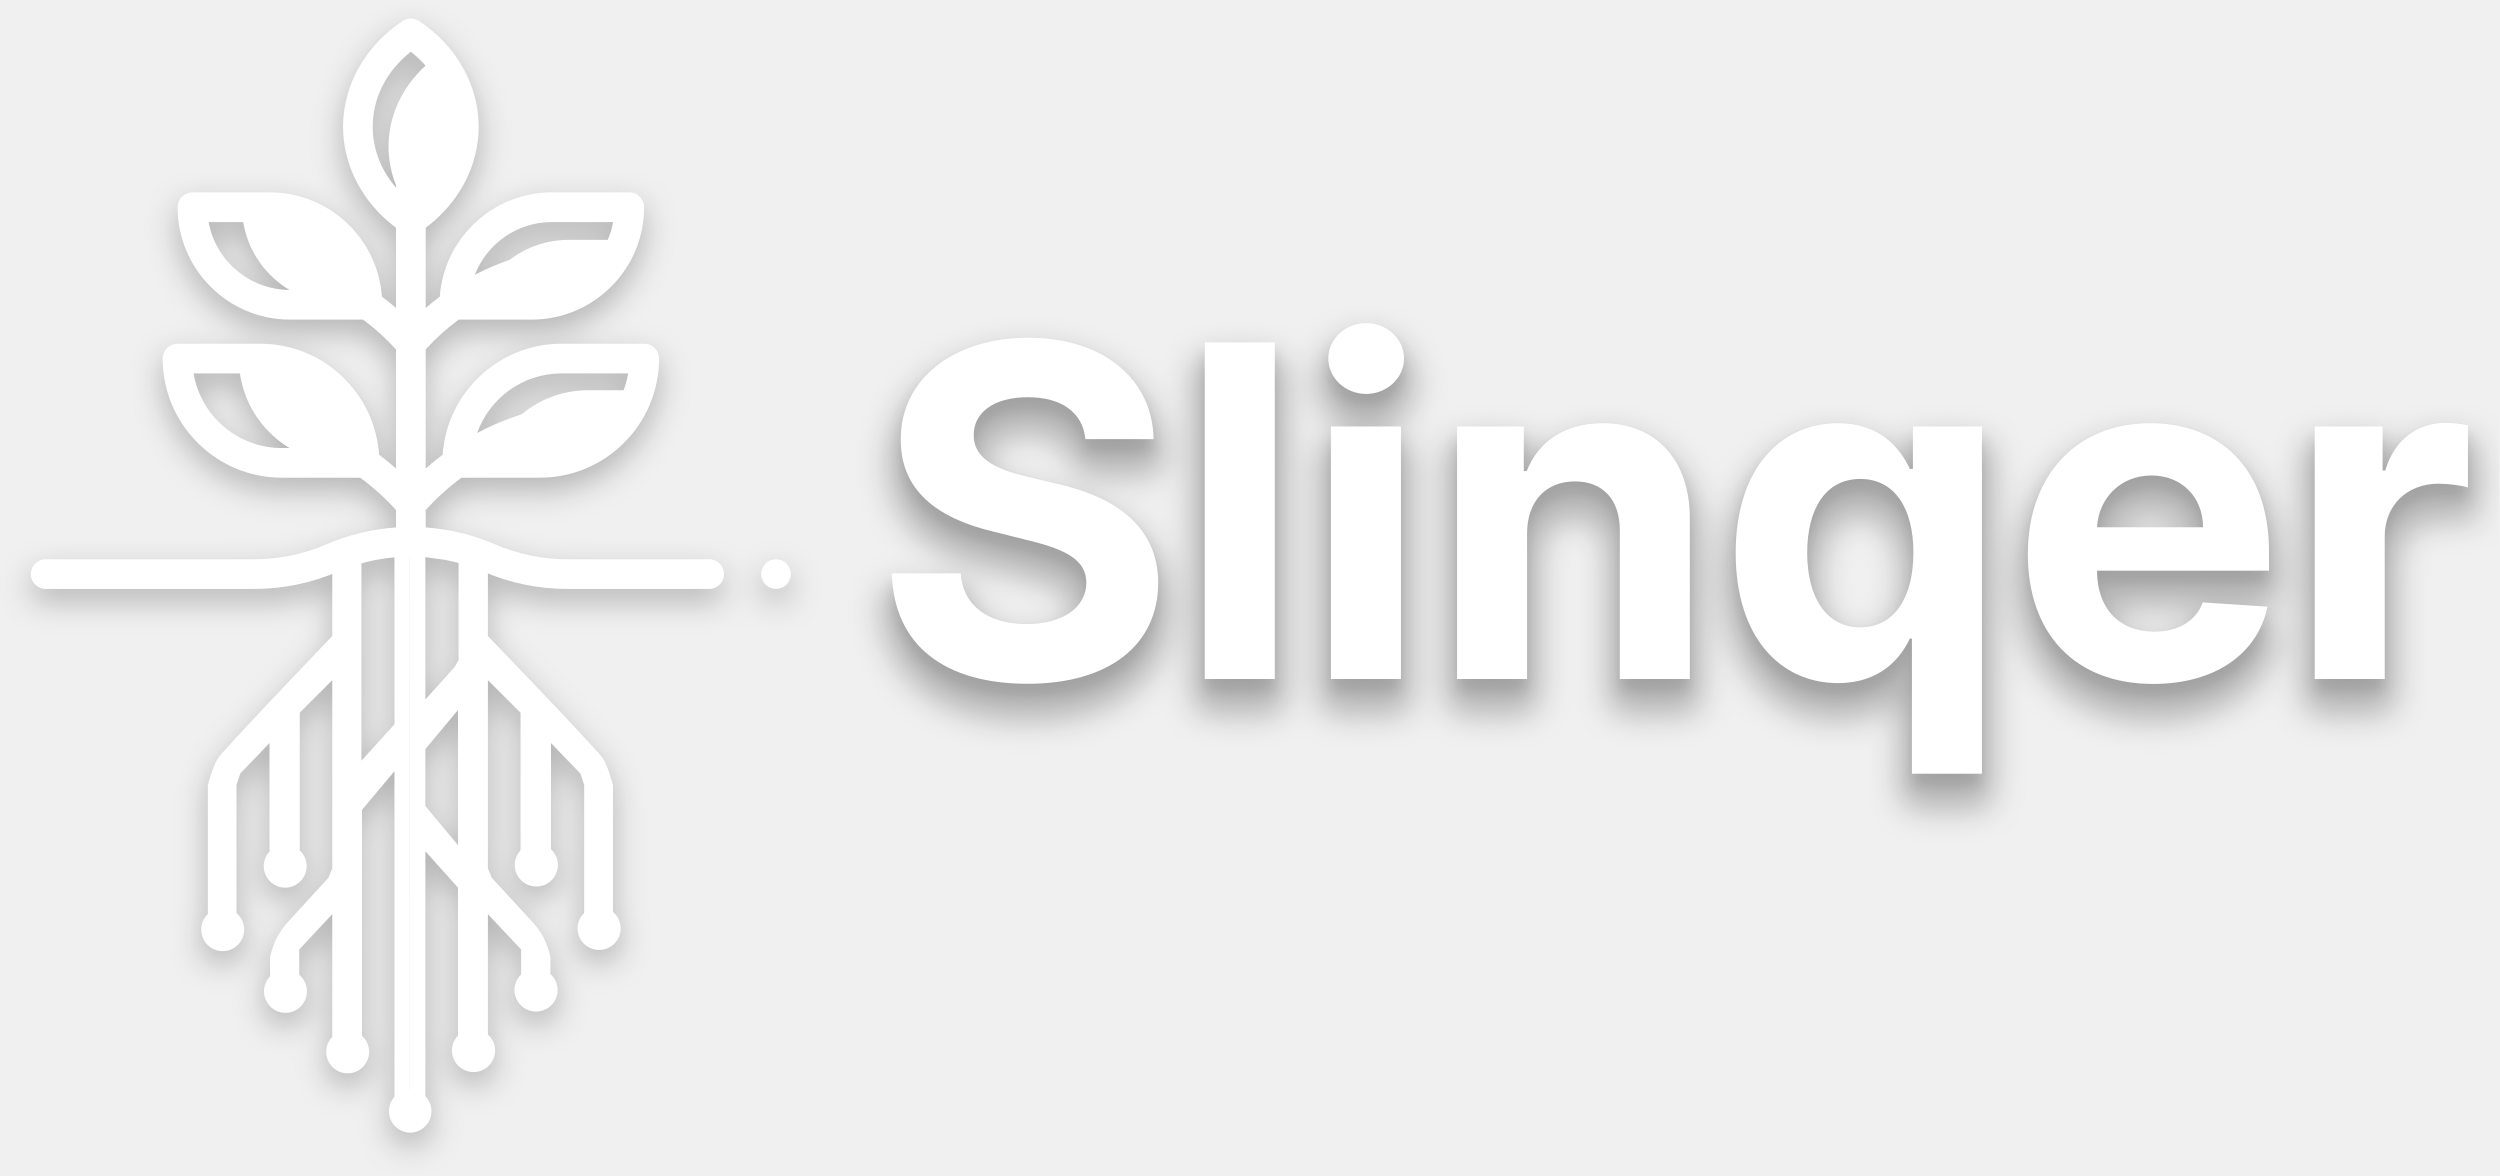
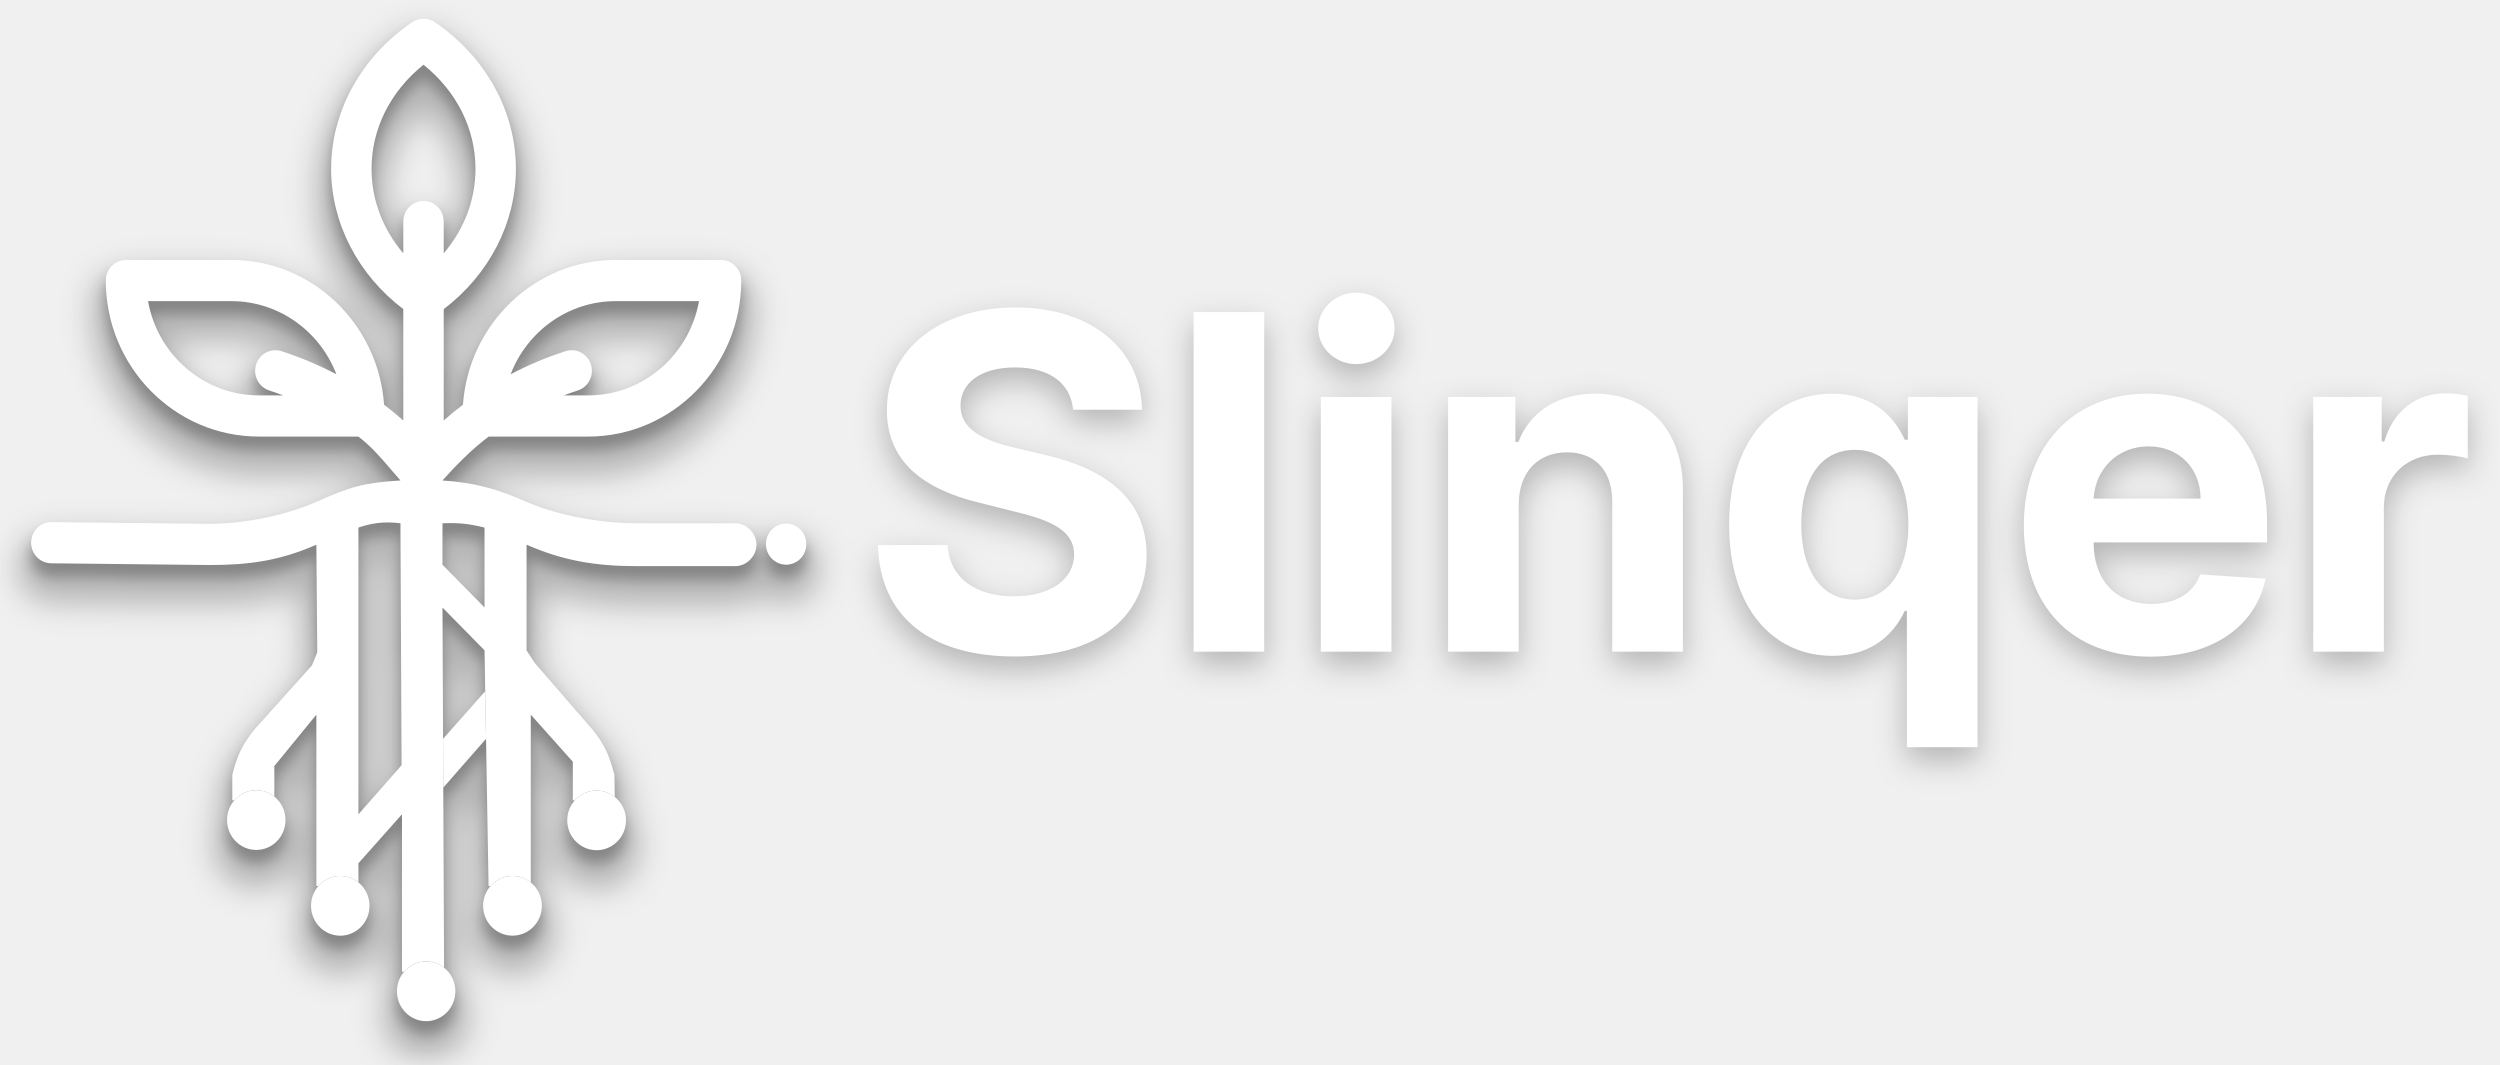
- <svg xmlns="http://www.w3.org/2000/svg" width="810" height="381" viewBox="0 0 810 381" fill="none">
+ <svg xmlns="http://www.w3.org/2000/svg" width="803" height="342" viewBox="0 0 803 342" fill="none">
  <g filter="url(#filter0_d)">
    <g filter="url(#filter1_d)">
-       <path d="M351.661 142.283H373.767C373.447 122.841 357.467 109.418 333.178 109.418C309.261 109.418 291.736 122.628 291.842 142.443C291.789 158.53 303.135 167.745 321.565 172.166L333.444 175.149C345.322 178.026 351.928 181.435 351.981 188.786C351.928 196.776 344.364 202.209 332.645 202.209C320.66 202.209 312.031 196.669 311.285 185.749H288.966C289.552 209.347 306.438 221.545 332.911 221.545C359.545 221.545 375.205 208.814 375.259 188.839C375.205 170.675 361.516 161.033 342.553 156.772L332.751 154.428C323.27 152.244 315.333 148.729 315.493 140.898C315.493 133.867 321.725 128.7 333.018 128.7C344.044 128.7 350.809 133.707 351.661 142.283ZM413.038 110.909H390.346V220H413.038V110.909ZM431.216 220H453.907V138.182H431.216V220ZM442.615 127.635C449.38 127.635 454.919 122.468 454.919 116.129C454.919 109.844 449.38 104.677 442.615 104.677C435.903 104.677 430.363 109.844 430.363 116.129C430.363 122.468 435.903 127.635 442.615 127.635ZM494.776 172.699C494.83 162.152 501.115 155.973 510.277 155.973C519.386 155.973 524.872 161.939 524.819 171.953V220H547.511V167.905C547.511 148.835 536.325 137.116 519.279 137.116C507.134 137.116 498.345 143.082 494.67 152.617H493.711V138.182H472.085V220H494.776V172.699ZM642.153 250.682V138.182H619.781V151.925H618.769C615.733 145.266 609.181 137.116 595.491 137.116C577.54 137.116 562.359 151.072 562.359 179.197C562.359 206.577 576.901 221.332 595.544 221.332C608.755 221.332 615.626 213.714 618.769 206.896H619.461V250.682H642.153ZM619.941 179.091C619.941 193.686 613.655 203.274 602.735 203.274C591.603 203.274 585.53 193.366 585.53 179.091C585.53 164.922 591.496 155.174 602.735 155.174C613.762 155.174 619.941 164.496 619.941 179.091ZM697.604 221.598C717.846 221.598 731.482 211.744 734.678 196.562L713.691 195.178C711.4 201.41 705.541 204.659 697.977 204.659C686.631 204.659 679.44 197.148 679.44 184.95V184.897H735.157V178.665C735.157 150.859 718.325 137.116 696.699 137.116C672.622 137.116 657.015 154.215 657.015 179.464C657.015 205.405 672.409 221.598 697.604 221.598ZM679.44 170.835C679.919 161.513 687.004 154.055 697.071 154.055C706.926 154.055 713.744 161.087 713.797 170.835H679.44ZM749.966 220H772.657V173.711C772.657 163.643 780.008 156.719 790.022 156.719C793.165 156.719 797.48 157.251 799.61 157.944V137.809C797.586 137.33 794.763 137.01 792.473 137.01C783.311 137.01 775.8 142.337 772.817 152.457H771.965V138.182H749.966V220Z" fill="white" />
+       <path d="M257.098 170.087C255.89 168.852 254.213 168.148 252.506 168.148C250.799 168.148 249.122 168.852 247.915 170.087C246.707 171.32 246.012 173.026 246.012 174.766C246.012 176.508 246.707 178.209 247.915 179.444C249.122 180.674 250.799 181.383 252.506 181.383C254.213 181.383 255.89 180.674 257.098 179.444C258.305 178.209 259 176.508 259 174.766C259 173.026 258.305 171.32 257.098 170.087Z" fill="white" />
+       <path d="M174.053 290.949C174.053 296.244 169.826 300.536 164.612 300.536C159.398 300.536 155.171 296.244 155.171 290.949C155.171 288.502 156.074 286.269 157.56 284.575C159.289 282.604 161.808 281.362 164.612 281.362C166.832 281.362 168.873 282.14 170.485 283.442C172.659 285.199 174.053 287.909 174.053 290.949Z" fill="white" />
+       <path d="M201.07 263.499C201.07 268.794 196.843 273.086 191.629 273.086C186.415 273.086 182.189 268.794 182.189 263.499C182.189 261.019 183.116 258.759 184.638 257.057C186.365 255.125 188.857 253.912 191.629 253.912C193.835 253.912 195.865 254.681 197.472 255.968C199.663 257.724 201.07 260.445 201.07 263.499Z" fill="white" />
+       <path d="M99.906 290.949C99.906 296.248 104.111 300.544 109.298 300.544C114.485 300.544 118.69 296.248 118.69 290.949C118.69 287.898 117.296 285.18 115.124 283.422C113.523 282.127 111.499 281.354 109.298 281.354C106.506 281.354 103.998 282.599 102.277 284.575C100.802 286.27 99.906 288.503 99.906 290.949Z" fill="white" />
+       <path d="M72.922 263.408C72.922 268.707 77.127 273.004 82.314 273.004C87.501 273.004 91.706 268.707 91.706 263.408C91.706 260.347 90.303 257.621 88.119 255.864C86.521 254.579 84.505 253.813 82.314 253.813C79.511 253.813 76.994 255.068 75.273 257.057C73.81 258.749 72.922 260.973 72.922 263.408Z" fill="white" />
+       <path d="M127.486 318.405C127.486 323.704 131.691 328 136.878 328C142.065 328 146.27 323.704 146.27 318.405C146.27 315.321 144.847 312.578 142.635 310.822C141.045 309.561 139.047 308.809 136.878 308.809C134.047 308.809 131.508 310.089 129.786 312.114C128.354 313.798 127.486 315.998 127.486 318.405Z" fill="white" />
+       <path fill-rule="evenodd" clip-rule="evenodd" d="M236.229 168.08H204.238C193.262 168.08 179.209 165.636 169.131 161.2C159.456 156.946 152.496 155.063 142.126 154.321C146.507 149.389 151.745 144.143 156.962 140.227H188.909C216.025 140.227 238.089 117.745 238.089 90.113C238.089 86.458 235.18 83.496 231.595 83.496H197.731C171.809 83.496 150.522 104.043 148.693 129.991C146.58 131.599 144.525 133.292 142.526 135.053V99.294C157.107 88.213 165.709 71.614 165.709 54.241C165.709 35.742 155.955 18.118 139.617 7.099C137.443 5.634 134.622 5.634 132.448 7.099C116.11 18.116 106.354 35.742 106.354 54.241C106.354 71.614 114.958 88.213 129.539 99.294V135.053C127.54 133.292 125.485 131.599 123.37 129.991C121.543 104.043 100.256 83.496 74.332 83.496H40.47C36.883 83.496 33.976 86.458 33.976 90.113C33.976 117.747 56.04 140.227 83.156 140.227H115.103C119.119 143.243 122.37 147.047 125.653 150.889C126.633 152.036 127.616 153.187 128.623 154.321C116.59 155.087 112.715 156.307 101.618 161.2C91.573 165.6 78.331 168.251 67.398 168.251L16.494 167.698C12.907 167.698 10 170.66 10 174.315C10 177.97 12.907 180.932 16.494 180.932L67.398 181.485C80.104 181.485 89.939 180.075 101.618 174.959L101.906 209.517L100.221 213.7L81.678 234.367C77.755 239.287 76.273 242.463 74.616 248.802V257.057H75.273C76.994 255.068 79.511 253.813 82.314 253.813C84.505 253.813 86.521 254.579 88.119 255.864C88.119 252.032 88.119 246.05 88.119 246.05L101.621 229.539V284.575H102.277C103.998 282.599 106.506 281.354 109.298 281.354C111.499 281.354 113.523 282.127 115.124 283.422V277.292L129.119 261.54V312.114H129.786C131.508 310.089 134.047 308.809 136.878 308.809C139.047 308.809 141.045 309.561 142.635 310.822L142.129 195.142L155.632 208.901L156.925 284.575H157.56C159.289 282.604 161.808 281.362 164.612 281.362C166.832 281.362 168.873 282.14 170.485 283.442V229.539L183.987 244.674V257.057H184.638C186.365 255.125 188.857 253.912 191.629 253.912C193.835 253.912 195.865 254.681 197.472 255.968L197.357 248.883C195.691 242.544 194.28 239.287 190.336 234.367L171.835 213.028L169.134 208.901L169.131 174.959C180.843 180.111 191.481 181.839 204.238 181.839H236.229C239.813 181.839 242.98 178.614 242.98 174.959C242.98 171.307 239.816 168.08 236.229 168.08ZM224.518 96.73H197.731C182.407 96.73 169.283 106.488 164.014 120.223C169.663 117.246 175.569 114.751 181.682 112.797C185.106 111.704 188.749 113.64 189.822 117.129C190.895 120.614 188.993 124.328 185.571 125.424C184.064 125.905 182.575 126.437 181.096 126.993H188.909C206.648 126.993 221.449 113.919 224.518 96.73ZM47.547 96.73C50.617 113.919 65.418 126.993 83.156 126.993H90.969C89.49 126.437 88.001 125.907 86.495 125.424C83.073 124.331 81.17 120.616 82.243 117.129C83.316 113.643 86.961 111.704 90.383 112.797C96.497 114.751 102.404 117.246 108.051 120.223C102.782 106.488 89.658 96.73 74.334 96.73H47.547ZM136.033 20.781C125.371 29.38 119.344 41.364 119.344 54.241C119.344 64.205 122.966 73.624 129.539 81.366V71.174C129.539 67.519 132.446 64.557 136.033 64.557C139.619 64.557 142.526 67.519 142.526 71.174V81.366C149.099 73.624 152.721 64.205 152.721 54.241C152.721 41.364 146.694 29.38 136.033 20.781ZM155.632 195.142L142.129 181.383L142.126 168.08C147.404 167.898 150.366 168.161 155.629 169.456C155.629 169.961 155.632 195.142 155.632 195.142ZM115.124 261.566L115.121 169.456C119.171 168.08 123.222 167.392 128.623 168.08L128.984 245.787L115.124 261.566Z" fill="white" />
+       <path d="M156.117 237.306L155.856 222.021L142.313 237.306L142.382 252.982L156.117 237.306Z" fill="white" />
    </g>
-     <path d="M202.069 77.713H184.263C170.516 77.713 158.821 86.49 154.47 98.746H172.278C186.025 98.746 197.718 89.968 202.069 77.713Z" fill="white" />
-     <path d="M125.887 47.473C125.887 56.045 129.128 63.949 134.585 70.291C144.17 63.355 150.287 52.839 150.287 41.061C150.287 32.489 147.048 24.584 141.588 18.242C132.006 25.178 125.887 35.694 125.887 47.473V47.473Z" fill="white" />
-     <path d="M207.136 126.436H190.574C175.488 126.436 162.715 136.325 158.372 149.971H174.932C190.018 149.971 202.79 140.082 207.136 126.436V126.436Z" fill="white" />
-     <path d="M84.319 116.177H77.388C77.388 134.841 92.519 149.971 111.183 149.971H118.111C118.111 131.307 102.983 116.177 84.319 116.177Z" fill="white" />
-     <path d="M78.384 67.133C78.557 84.444 92.637 98.425 109.99 98.425H119.028C118.857 81.114 104.775 67.133 87.424 67.133H78.384Z" fill="white" />
-     <path d="M254.826 182.61C253.932 181.712 252.69 181.201 251.426 181.201C250.162 181.201 248.92 181.712 248.026 182.61C247.132 183.506 246.617 184.746 246.617 186.01C246.617 187.277 247.132 188.513 248.026 189.411C248.92 190.305 250.162 190.82 251.426 190.82C252.69 190.82 253.932 190.305 254.826 189.411C255.721 188.513 256.235 187.277 256.235 186.01C256.235 184.746 255.721 183.506 254.826 182.61Z" fill="white" />
-     <path fill-rule="evenodd" clip-rule="evenodd" d="M229.784 181.201H183.874C175.746 181.201 167.838 179.569 160.375 176.345C153.21 173.253 145.607 171.442 137.927 170.903V165.272C141.444 161.374 145.336 157.863 149.535 154.78H174.932C196.217 154.78 213.536 137.461 213.536 116.176C213.536 113.52 211.381 111.367 208.727 111.367H181.919C161.519 111.367 144.776 127.275 143.414 147.335C141.526 148.74 139.7 150.232 137.927 151.788V113.221C141.171 109.637 144.754 106.402 148.618 103.556H172.278C192.36 103.556 208.7 87.215 208.7 67.133C208.7 64.477 206.546 62.324 203.891 62.324H178.812C159.614 62.324 143.848 77.257 142.494 96.116C140.929 97.285 139.407 98.515 137.927 99.795V73.806C148.725 65.752 155.096 53.688 155.096 41.061C155.096 27.616 147.872 14.807 135.772 6.799C134.162 5.734 132.073 5.734 130.463 6.799C118.363 14.806 111.138 27.616 111.138 41.061C111.138 53.688 117.51 65.752 128.308 73.806V99.795C126.828 98.515 125.306 97.285 123.74 96.116C122.387 77.257 106.622 62.324 87.422 62.324H62.344C59.688 62.324 57.535 64.477 57.535 67.133C57.535 87.217 73.875 103.556 93.958 103.556H117.617C121.48 106.402 125.062 109.637 128.307 113.221V151.788C126.535 150.232 124.709 148.74 122.821 147.335C121.459 127.275 104.715 111.367 84.317 111.367H57.511C54.854 111.367 52.701 113.52 52.701 116.176C52.701 137.461 70.018 154.78 91.305 154.78H116.702C120.899 157.863 124.792 161.374 128.308 165.272V170.895C120.627 171.421 113.02 173.223 105.848 176.306L105.667 176.383C98.228 179.58 90.349 181.201 82.252 181.201H14.809C12.153 181.201 10 183.354 10 186.011C10 188.667 12.153 190.82 14.809 190.82H82.252C91.662 190.82 100.818 188.936 109.468 185.218L109.648 185.141C115.611 182.578 121.925 181.045 128.308 180.536H137.927L144.121 181.38C148.37 182.182 152.546 183.444 156.565 185.178C165.238 188.922 174.429 190.82 183.876 190.82H229.786C232.441 190.82 234.595 188.667 234.595 186.011C234.595 183.356 232.441 181.201 229.784 181.201ZM203.517 120.986H181.919C169.332 120.986 158.596 129.049 154.602 140.281C159.268 137.807 164.164 135.746 169.242 134.151C171.776 133.356 174.474 134.765 175.27 137.3C176.065 139.834 174.656 142.532 172.122 143.328C170.373 143.877 168.648 144.491 166.95 145.162H174.932C189.275 145.162 201.22 134.686 203.517 120.986ZM198.65 71.942H178.812C167.463 71.942 157.743 79.034 153.841 89.017C158.025 86.853 162.398 85.04 166.925 83.62C169.462 82.825 172.159 84.232 172.954 86.768C173.749 89.301 172.34 92 169.805 92.797C168.689 93.146 167.587 93.533 166.491 93.937H172.278C185.415 93.937 196.377 84.435 198.65 71.942ZM67.585 71.942C69.859 84.435 80.82 93.937 93.958 93.937H99.744C98.649 93.533 97.546 93.148 96.43 92.797C93.896 92.002 92.487 89.302 93.281 86.768C94.076 84.234 96.776 82.825 99.31 83.62C103.837 85.04 108.213 86.853 112.395 89.017C108.493 79.034 98.773 71.942 87.424 71.942H67.585ZM62.718 120.986C65.016 134.686 76.96 145.162 91.305 145.162H99.287C97.587 144.491 95.865 143.877 94.114 143.328C91.579 142.532 90.17 139.834 90.967 137.3C91.762 134.765 94.459 133.356 96.996 134.151C102.073 135.746 106.969 137.809 111.636 140.281C107.64 129.049 96.903 120.986 84.319 120.986H62.718ZM133.118 16.742C125.222 22.993 120.758 31.702 120.758 41.061C120.758 48.303 123.441 55.149 128.308 60.776V53.368C128.308 50.712 130.461 48.559 133.118 48.559C135.774 48.559 137.927 50.712 137.927 53.368V60.776C142.794 55.149 145.477 48.303 145.477 41.061C145.477 31.702 141.014 22.993 133.118 16.742Z" fill="white" />
-     <path d="M160.408 340.38C160.408 344.228 157.278 347.348 153.417 347.348C149.555 347.348 146.425 344.228 146.425 340.38C146.425 336.532 149.555 333.412 153.417 333.412C157.278 333.412 160.408 336.532 160.408 340.38Z" fill="white" />
-     <path d="M139.788 360.032C139.788 363.88 136.657 367 132.796 367V353.065C136.657 353.065 139.788 356.184 139.788 360.032Z" fill="white" />
-     <path d="M180.669 320.791C180.669 324.639 177.538 327.758 173.677 327.758C169.816 327.758 166.685 324.639 166.685 320.791C166.685 316.943 169.816 313.823 173.677 313.823C177.538 313.823 180.669 316.943 180.669 320.791Z" fill="white" />
-     <path d="M201.104 300.815C201.104 304.663 197.974 307.782 194.113 307.782C190.251 307.782 187.121 304.663 187.121 300.815C187.121 296.967 190.251 293.847 194.113 293.847C197.974 293.847 201.104 296.967 201.104 300.815Z" fill="white" />
-     <path d="M180.756 280.267C180.756 284.116 177.626 287.235 173.764 287.235C169.903 287.235 166.773 284.116 166.773 280.267C166.773 276.419 169.903 273.3 173.764 273.3C177.626 273.3 180.756 276.419 180.756 280.267Z" fill="white" />
-     <path fill-rule="evenodd" clip-rule="evenodd" d="M137.817 275.803L148.396 287.605V335.707H153.416H158.078V296.188L168.836 307.633V316.216H173.857H178.339V309.957C177.106 305.35 176.06 302.983 173.14 299.407L159.333 284.386L158.078 281.347V220.37L168.657 230.92V275.624H173.857H178.519V240.755L188.022 250.59L189.277 254.345V296.188H193.939H198.601V254.345C198.601 254.345 197.166 248.623 195.373 245.762C193.58 242.901 158.078 206.065 158.078 206.065V179.6H148.575V213.754L147.32 216.078L137.817 226.629V179.6H132.796V355.913H137.817V275.803ZM148.396 230.026V273.836L137.817 261.14V242.722L148.396 230.026Z" fill="white" />
-     <path d="M105.689 340.797C105.689 344.649 108.803 347.771 112.644 347.771C116.486 347.771 119.6 344.649 119.6 340.797C119.6 336.946 116.486 333.824 112.644 333.824C108.803 333.824 105.689 336.946 105.689 340.797Z" fill="white" />
-     <path d="M126.02 360.026C126.02 363.878 129.134 367 132.975 367V353.052C129.134 353.052 126.02 356.175 126.02 360.026Z" fill="white" />
-     <path d="M85.533 321.191C85.533 325.042 88.647 328.165 92.489 328.165C96.33 328.165 99.444 325.042 99.444 321.191C99.444 317.339 96.33 314.217 92.489 314.217C88.647 314.217 85.533 317.339 85.533 321.191Z" fill="white" />
-     <path d="M65.203 301.197C65.203 305.049 68.317 308.171 72.159 308.171C76 308.171 79.114 305.049 79.114 301.197C79.114 297.345 76 294.223 72.159 294.223C68.317 294.223 65.203 297.345 65.203 301.197Z" fill="white" />
-     <path d="M85.446 280.631C85.446 284.483 88.56 287.605 92.402 287.605C96.243 287.605 99.357 284.483 99.357 280.631C99.357 276.78 96.243 273.657 92.402 273.657C88.56 273.657 85.446 276.78 85.446 280.631Z" fill="white" />
-     <path d="M127.802 249.875L117.28 262.392V335.707H112.286H107.649V296.188L96.948 307.633V316.216H91.954H87.496V309.957C88.723 305.35 89.763 302.983 92.668 299.407L106.401 284.386L107.649 281.347V220.37L97.126 230.92V275.624H91.954H87.317V240.755L77.865 250.59L76.617 254.345V296.188H71.98H67.342V254.345C67.342 254.345 68.769 248.623 70.553 245.762C72.336 242.901 107.649 206.065 107.649 206.065V179.6H117.101V246.477L127.802 234.675V179.6H132.796V355.913H127.802V249.875Z" fill="white" />
+     <path d="M344.695 131.606H366.801C366.481 112.164 350.501 98.741 326.212 98.741C302.295 98.741 284.77 111.951 284.876 131.766C284.823 147.853 296.169 157.068 314.599 161.489L326.478 164.472C338.356 167.349 344.962 170.758 345.015 178.109C344.962 186.099 337.398 191.532 325.679 191.532C313.694 191.532 305.065 185.992 304.319 175.072H282C282.586 198.67 299.472 210.868 325.945 210.868C352.579 210.868 368.239 198.137 368.293 178.162C368.239 159.998 354.55 150.356 335.587 146.095L325.785 143.751C316.304 141.567 308.367 138.052 308.527 130.221C308.527 123.19 314.759 118.023 326.052 118.023C337.078 118.023 343.843 123.03 344.695 131.606ZM406.072 100.232H383.38V209.323H406.072V100.232ZM424.25 209.323H446.941V127.505H424.25V209.323ZM435.649 116.958C442.414 116.958 447.953 111.791 447.953 105.452C447.953 99.167 442.414 94 435.649 94C428.937 94 423.397 99.167 423.397 105.452C423.397 111.791 428.937 116.958 435.649 116.958ZM487.81 162.022C487.864 151.475 494.149 145.296 503.311 145.296C512.42 145.296 517.906 151.262 517.853 161.276V209.323H540.545V157.228C540.545 138.158 529.359 126.439 512.313 126.439C500.168 126.439 491.379 132.405 487.704 141.94H486.745V127.505H465.119V209.323H487.81V162.022ZM635.187 240.005V127.505H612.815V141.248H611.803C608.767 134.589 602.215 126.439 588.525 126.439C570.574 126.439 555.393 140.395 555.393 168.52C555.393 195.9 569.935 210.655 588.578 210.655C601.789 210.655 608.66 203.037 611.803 196.219H612.495V240.005H635.187ZM612.975 168.414C612.975 183.009 606.689 192.597 595.769 192.597C584.637 192.597 578.564 182.689 578.564 168.414C578.564 154.245 584.53 144.497 595.769 144.497C606.796 144.497 612.975 153.819 612.975 168.414ZM690.638 210.921C710.88 210.921 724.516 201.067 727.712 185.885L706.725 184.501C704.434 190.733 698.575 193.982 691.011 193.982C679.665 193.982 672.474 186.471 672.474 174.273V174.22H728.191V167.988C728.191 140.182 711.359 126.439 689.733 126.439C665.656 126.439 650.049 143.538 650.049 168.787C650.049 194.728 665.443 210.921 690.638 210.921ZM672.474 160.158C672.953 150.836 680.038 143.378 690.105 143.378C699.96 143.378 706.778 150.41 706.831 160.158H672.474ZM743 209.323H765.691V163.034C765.691 152.966 773.042 146.042 783.056 146.042C786.199 146.042 790.514 146.574 792.644 147.267V127.132C790.62 126.653 787.797 126.333 785.507 126.333C776.345 126.333 768.834 131.66 765.851 141.78H764.999V127.505H743V209.323Z" fill="white" />
  </g>
  <defs>
-     <filter id="filter0_d" x="0" y="0" width="809.61" height="381" filterUnits="userSpaceOnUse" color-interpolation-filters="sRGB">
+     <filter id="filter0_d" x="0" y="0" width="802.644" height="342" filterUnits="userSpaceOnUse" color-interpolation-filters="sRGB">
      <feFlood flood-opacity="0" result="BackgroundImageFix" />
-       <feColorMatrix in="SourceAlpha" type="matrix" values="0 0 0 0 0 0 0 0 0 0 0 0 0 0 0 0 0 0 127 0" />
+       <feColorMatrix in="SourceAlpha" type="matrix" values="0 0 0 0 0 0 0 0 0 0 0 0 0 0 0 0 0 0 127 0" result="hardAlpha" />
      <feOffset dy="4" />
      <feGaussianBlur stdDeviation="5" />
      <feColorMatrix type="matrix" values="0 0 0 0 0 0 0 0 0 0 0 0 0 0 0 0 0 0 0.25 0" />
      <feBlend mode="normal" in2="BackgroundImageFix" result="effect1_dropShadow" />
      <feBlend mode="normal" in="SourceGraphic" in2="effect1_dropShadow" result="shape" />
    </filter>
-     <filter id="filter1_d" x="284.966" y="104.677" width="518.645" height="154.005" filterUnits="userSpaceOnUse" color-interpolation-filters="sRGB">
+     <filter id="filter1_d" x="6" y="6" width="257" height="330" filterUnits="userSpaceOnUse" color-interpolation-filters="sRGB">
      <feFlood flood-opacity="0" result="BackgroundImageFix" />
-       <feColorMatrix in="SourceAlpha" type="matrix" values="0 0 0 0 0 0 0 0 0 0 0 0 0 0 0 0 0 0 127 0" />
+       <feColorMatrix in="SourceAlpha" type="matrix" values="0 0 0 0 0 0 0 0 0 0 0 0 0 0 0 0 0 0 127 0" result="hardAlpha" />
      <feOffset dy="4" />
      <feGaussianBlur stdDeviation="2" />
-       <feColorMatrix type="matrix" values="0 0 0 0 0 0 0 0 0 0 0 0 0 0 0 0 0 0 0.1 0" />
+       <feColorMatrix type="matrix" values="0 0 0 0 0 0 0 0 0 0 0 0 0 0 0 0 0 0 0.26 0" />
      <feBlend mode="normal" in2="BackgroundImageFix" result="effect1_dropShadow" />
      <feBlend mode="normal" in="SourceGraphic" in2="effect1_dropShadow" result="shape" />
    </filter>
  </defs>
</svg>
